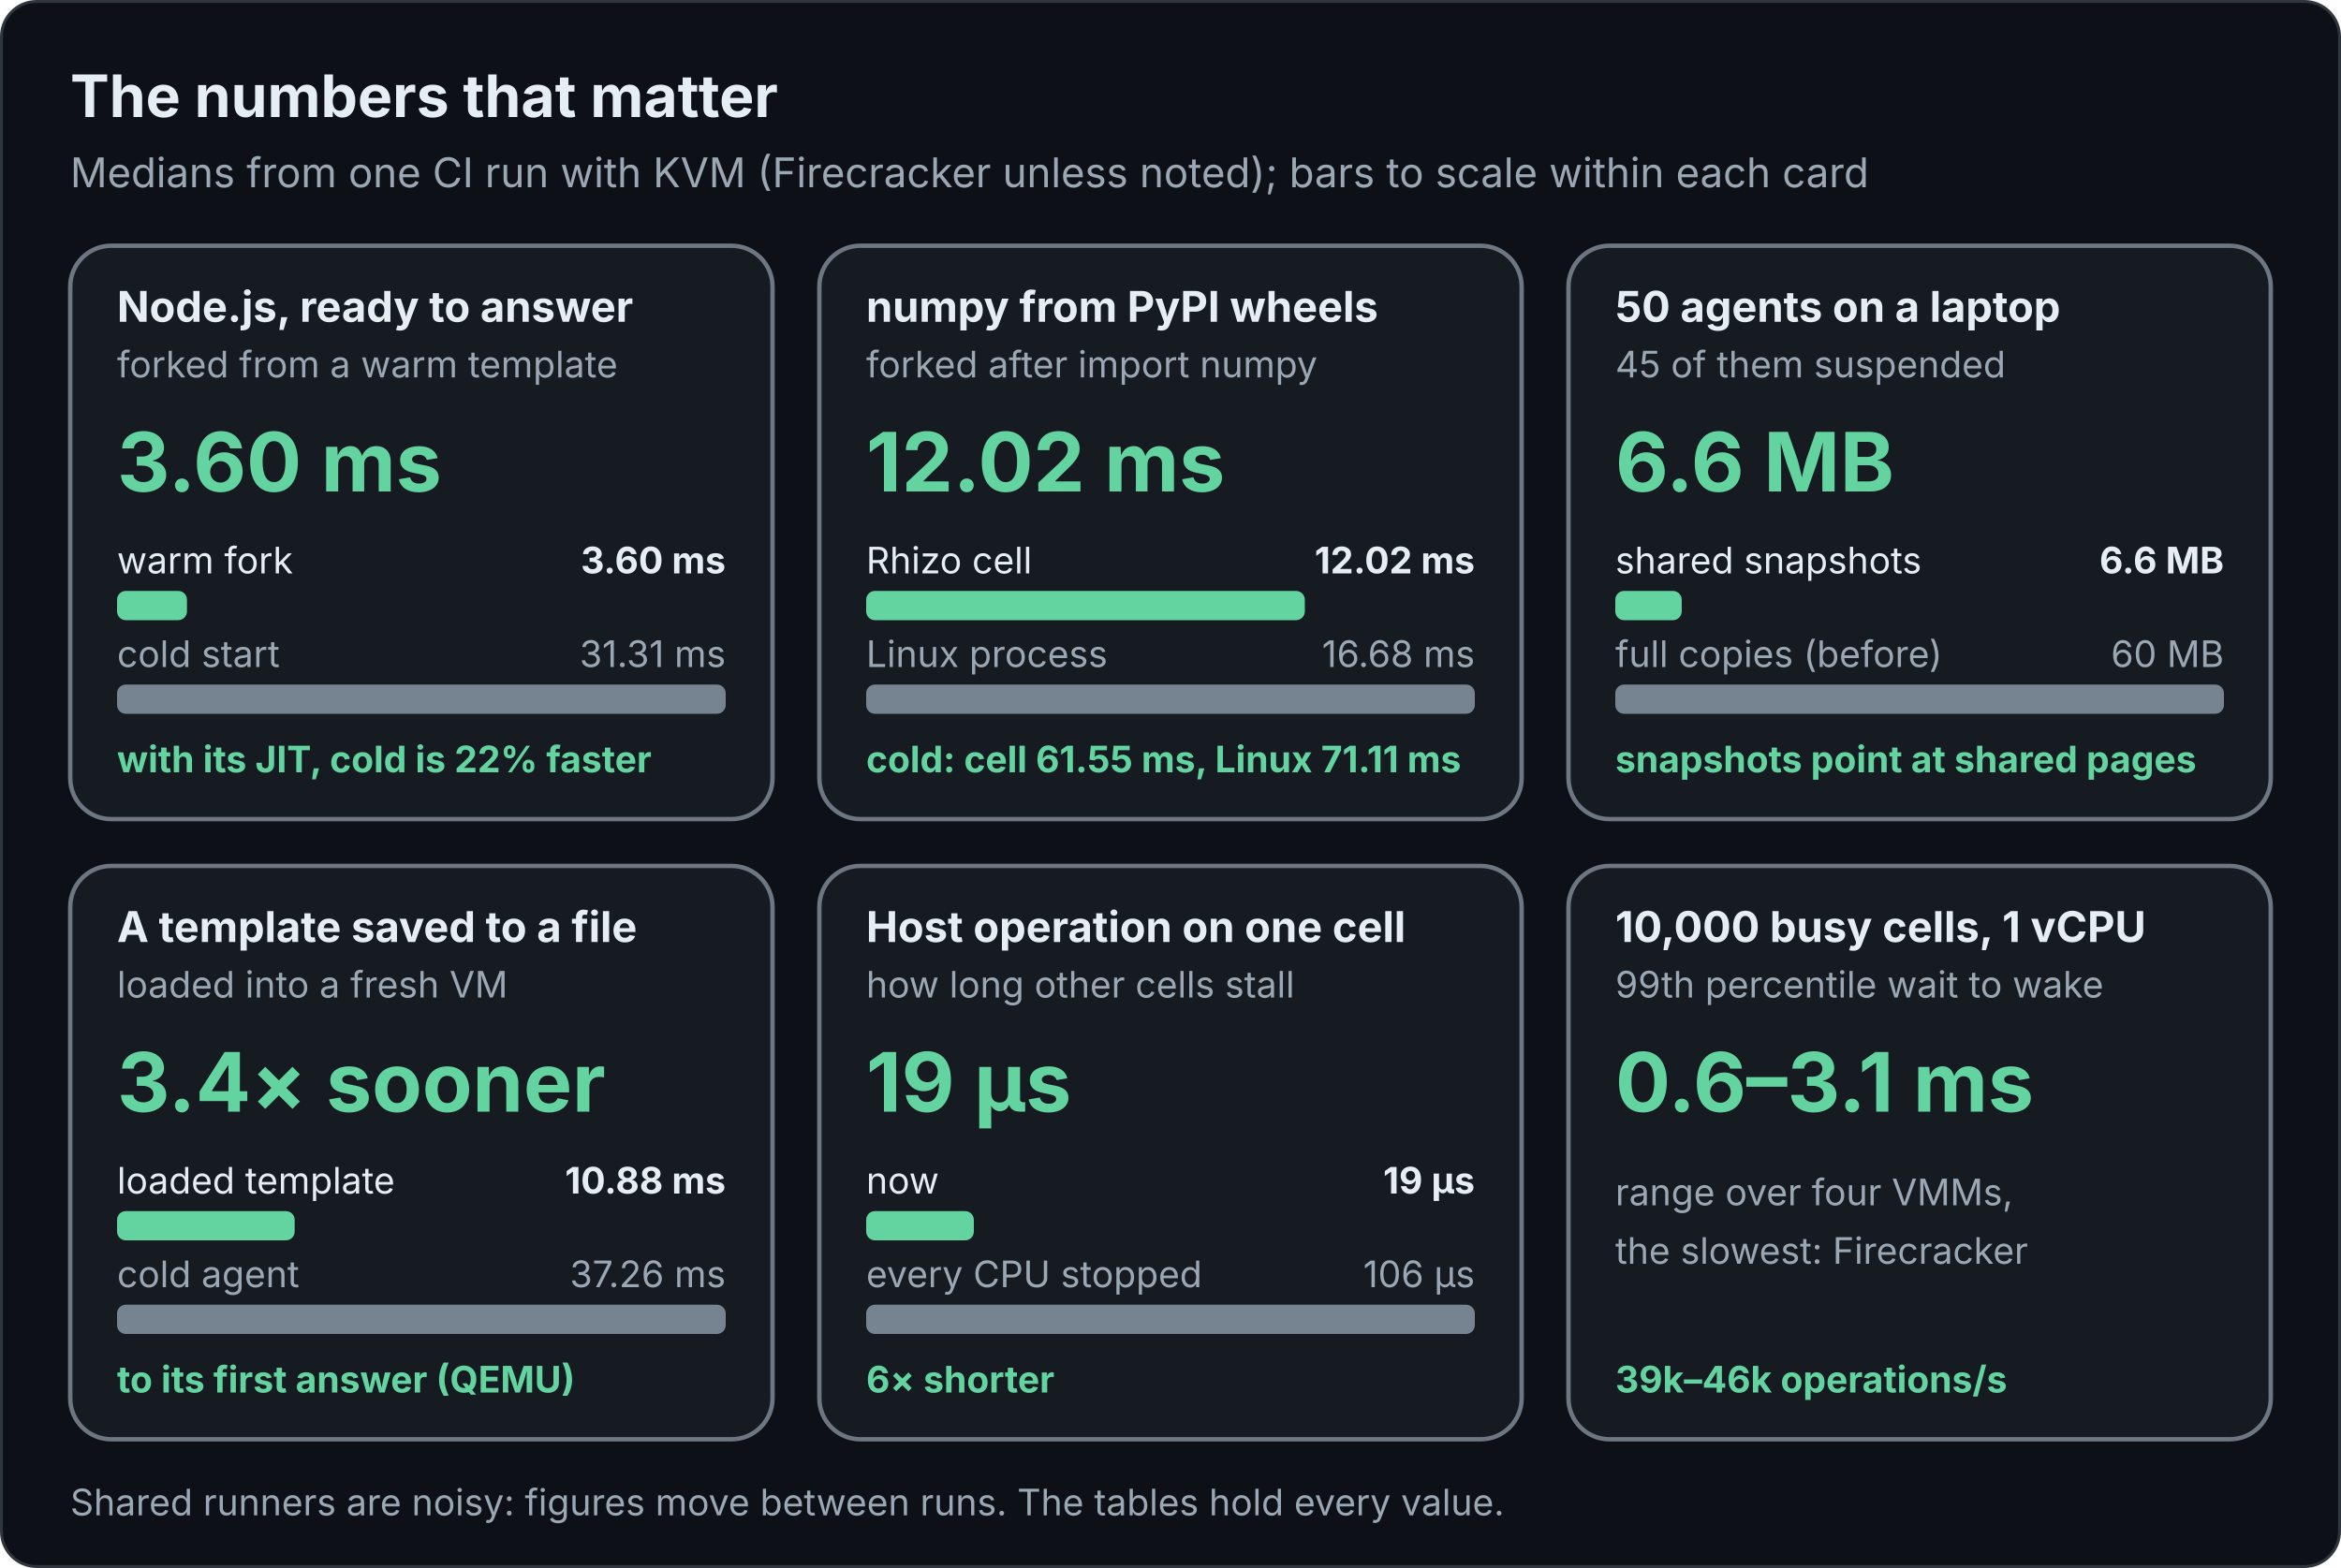
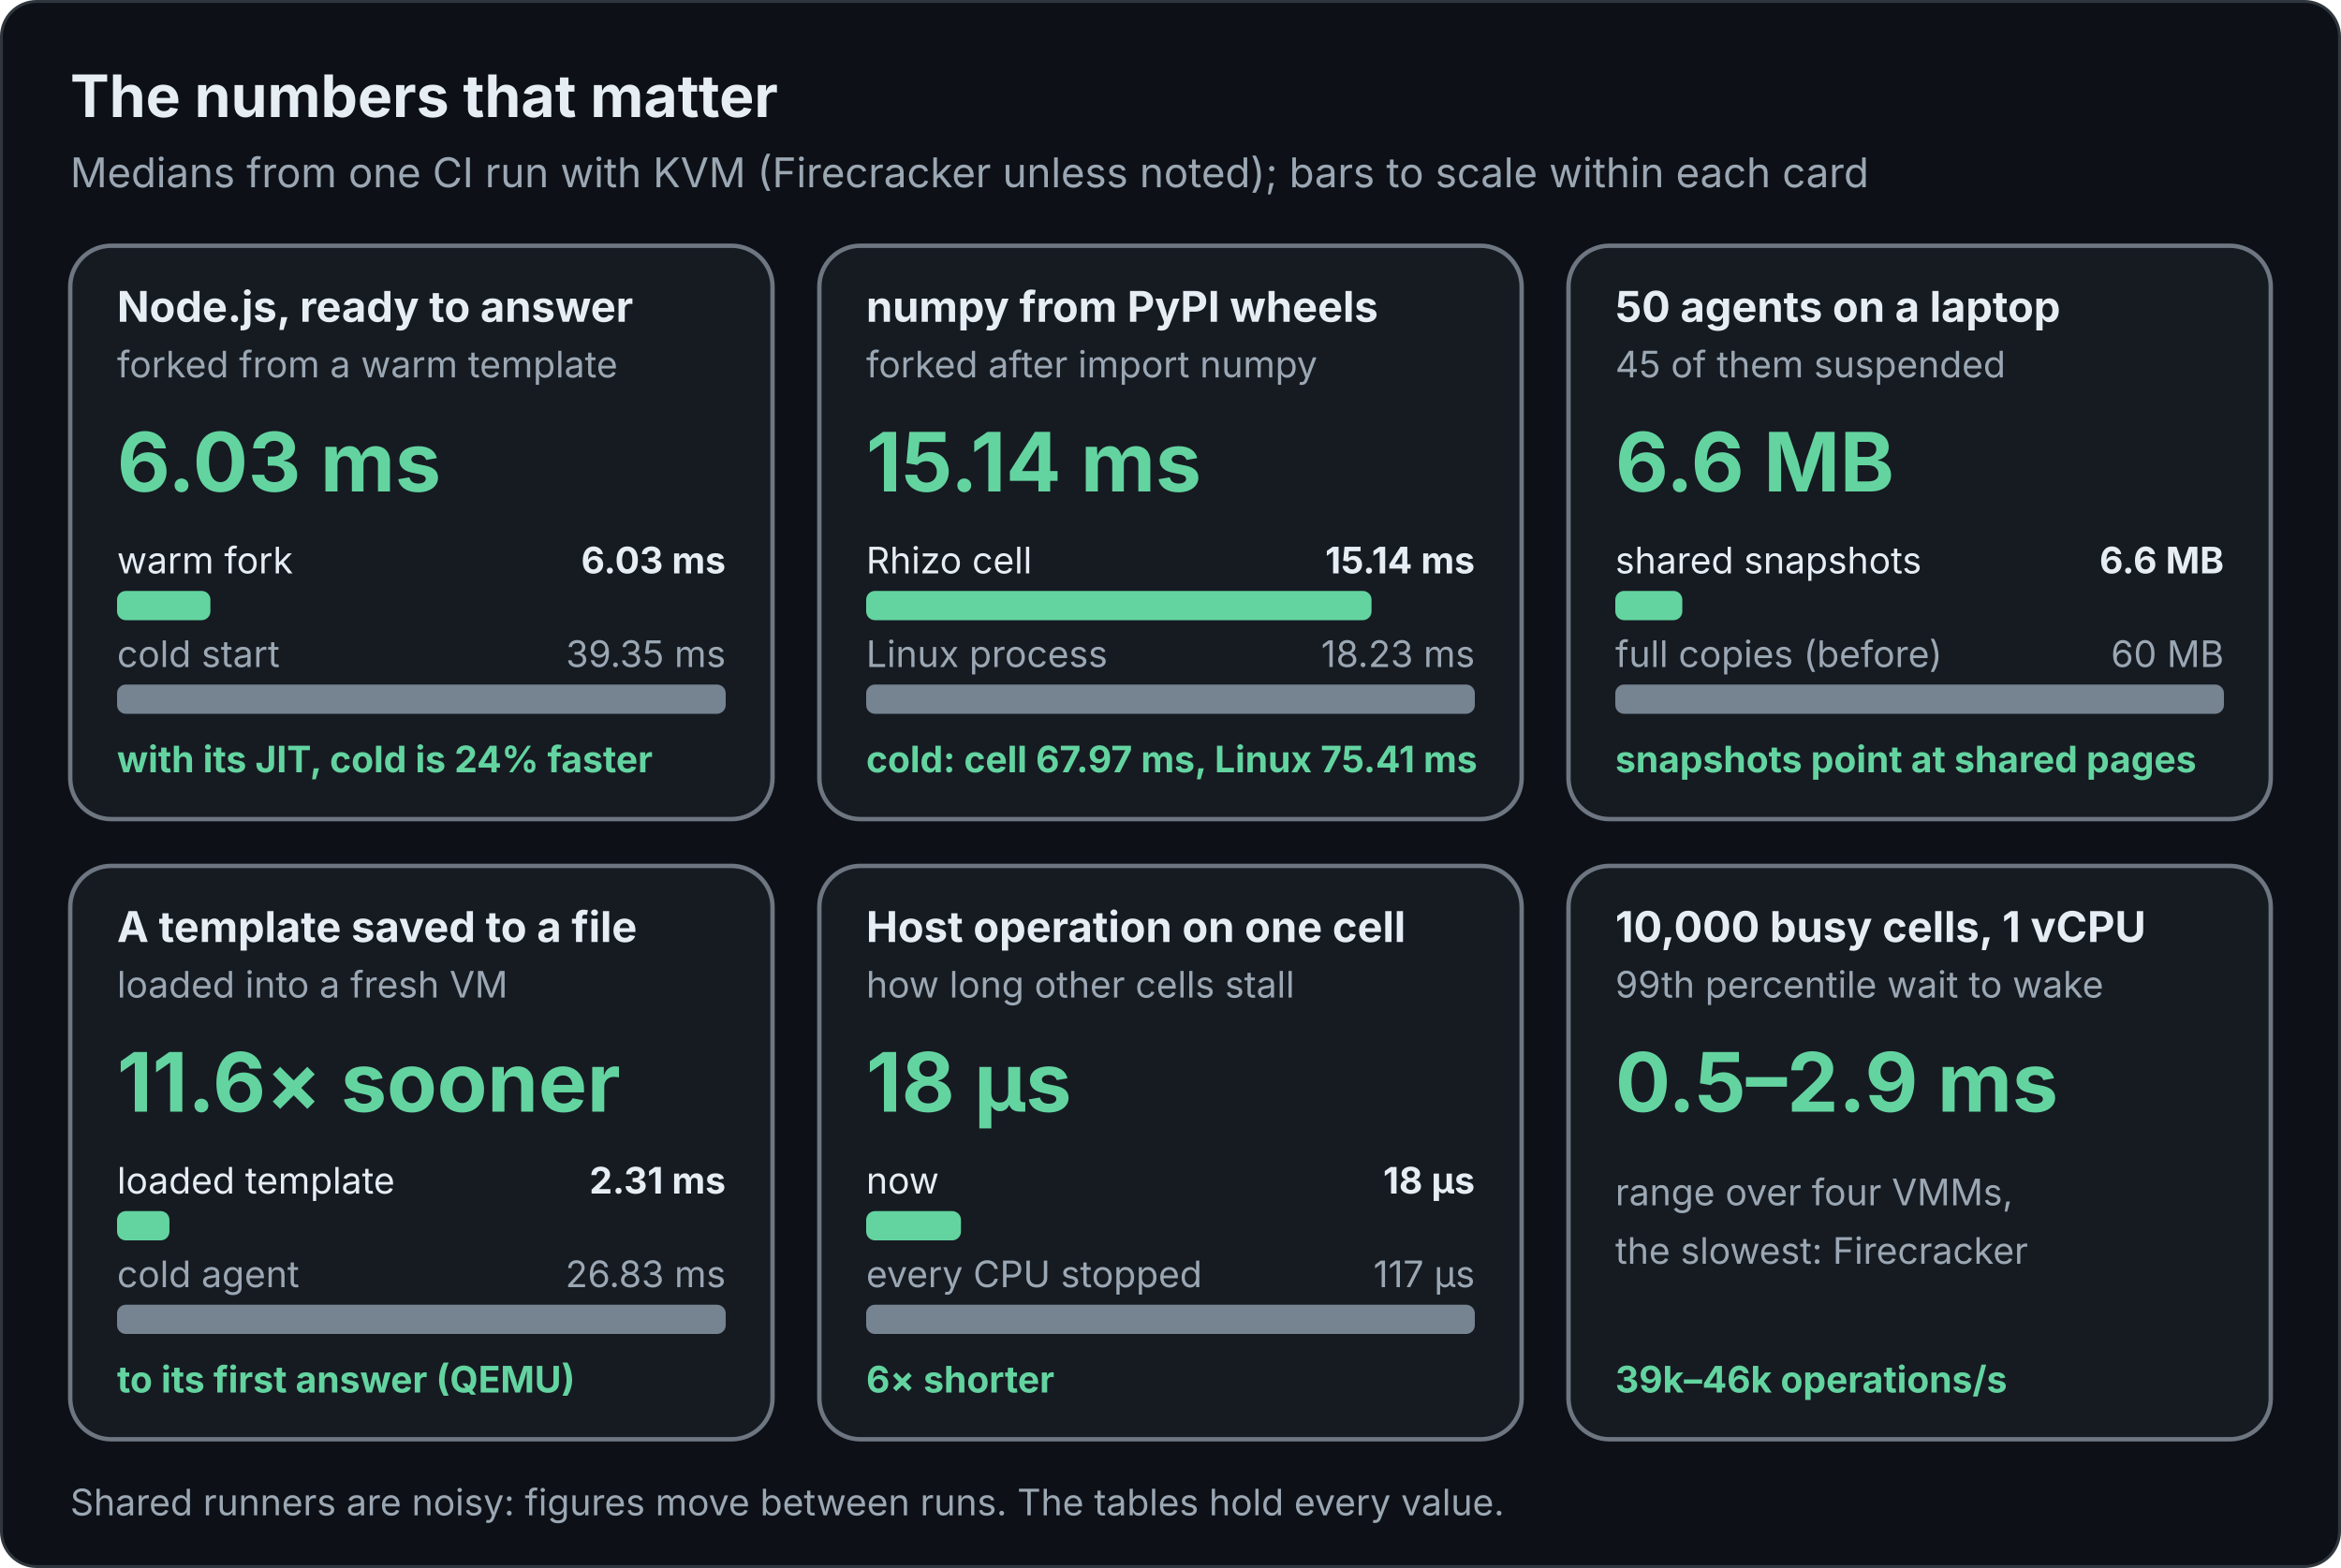
<svg xmlns="http://www.w3.org/2000/svg" viewBox="0 0 800 536" width="800" height="536" role="img" font-family="Inter, -apple-system, Segoe UI, Helvetica, Arial, sans-serif">
  <defs>
    <marker id="a" viewBox="0 0 10 10" refX="10" refY="5" markerWidth="7" markerHeight="7" orient="auto">
      <path d="M0 0L10 5L0 10z" fill="#8b98a5" />
    </marker>
    <marker id="g" viewBox="0 0 10 10" refX="10" refY="5" markerWidth="7" markerHeight="7" orient="auto">
      <path d="M0 0L10 5L0 10z" fill="#63d4a0" />
    </marker>
    <marker id="b" viewBox="0 0 10 10" refX="10" refY="5" markerWidth="7" markerHeight="7" orient="auto">
      <path d="M0 0L10 5L0 10z" fill="#79b8ff" />
    </marker>
    <marker id="o" viewBox="0 0 10 10" refX="10" refY="5" markerWidth="7" markerHeight="7" orient="auto">
      <path d="M0 0L10 5L0 10z" fill="#f2c14e" />
    </marker>
    <marker id="r" viewBox="0 0 10 10" refX="10" refY="5" markerWidth="7" markerHeight="7" orient="auto">
      <path d="M0 0L10 5L0 10z" fill="#ff8a80" />
    </marker>
    <marker id="c" viewBox="0 0 10 10" refX="10" refY="5" markerWidth="7" markerHeight="7" orient="auto">
      <path d="M0 0L10 5L0 10z" fill="#63d4a0" />
    </marker>
  </defs>
  <rect class="bg" x="0.5" y="0.5" width="799" height="535" rx="12" fill="#0d1117" stroke="#30363d" />
  <text x="24" y="40" font-size="20" fill="#e6edf3" font-weight="700">The numbers that matter</text>
  <text x="24" y="64" font-size="14" fill="#9ba7b3">Medians from one CI run with KVM (Firecracker unless noted); bars to scale within each card</text>
  <rect x="24" y="84" width="240" height="196" rx="14" fill="#161b22" stroke="#6e7681" stroke-width="1.5" />
  <text x="40" y="110" font-size="14.5" fill="#e6edf3" font-weight="700">Node.js, ready to answer</text>
  <text x="40" y="129" font-size="12.5" fill="#9ba7b3">forked from a warm template</text>
-   <text x="40" y="168" font-size="28" fill="#63d4a0" font-weight="700">3.60 ms</text>
+   <text x="40" y="168" font-size="28" fill="#63d4a0" font-weight="700">6.03 ms</text>
  <text x="40" y="196" font-size="12.5" fill="#e6edf3">warm fork</text>
-   <text x="248" y="196" font-size="12.5" fill="#e6edf3" font-weight="700" text-anchor="end">3.60 ms</text>
-   <rect x="40" y="202" width="23.9" height="10" rx="3" fill="#63d4a0" stroke="#63d4a0" stroke-width="0" />
+   <text x="248" y="196" font-size="12.5" fill="#e6edf3" font-weight="700" text-anchor="end">6.03 ms</text>
+   <rect x="40" y="202" width="31.9" height="10" rx="3" fill="#63d4a0" stroke="#63d4a0" stroke-width="0" />
  <text x="40" y="228" font-size="12.5" fill="#9ba7b3">cold start</text>
-   <text x="248" y="228" font-size="12.5" fill="#9ba7b3" text-anchor="end">31.31 ms</text>
+   <text x="248" y="228" font-size="12.5" fill="#9ba7b3" text-anchor="end">39.35 ms</text>
  <rect x="40" y="234" width="208.0" height="10" rx="3" fill="#768390" stroke="#768390" stroke-width="0" />
-   <text x="40" y="264" font-size="12.5" fill="#63d4a0" font-weight="700">with its JIT, cold is 22% faster</text>
+   <text x="40" y="264" font-size="12.5" fill="#63d4a0" font-weight="700">with its JIT, cold is 24% faster</text>
  <rect x="280" y="84" width="240" height="196" rx="14" fill="#161b22" stroke="#6e7681" stroke-width="1.5" />
  <text x="296" y="110" font-size="14.5" fill="#e6edf3" font-weight="700">numpy from PyPI wheels</text>
  <text x="296" y="129" font-size="12.5" fill="#9ba7b3">forked after import numpy</text>
-   <text x="296" y="168" font-size="28" fill="#63d4a0" font-weight="700">12.02 ms</text>
+   <text x="296" y="168" font-size="28" fill="#63d4a0" font-weight="700">15.14 ms</text>
  <text x="296" y="196" font-size="12.5" fill="#e6edf3">Rhizo cell</text>
-   <text x="504" y="196" font-size="12.5" fill="#e6edf3" font-weight="700" text-anchor="end">12.02 ms</text>
-   <rect x="296" y="202" width="149.9" height="10" rx="3" fill="#63d4a0" stroke="#63d4a0" stroke-width="0" />
+   <text x="504" y="196" font-size="12.5" fill="#e6edf3" font-weight="700" text-anchor="end">15.14 ms</text>
+   <rect x="296" y="202" width="172.7" height="10" rx="3" fill="#63d4a0" stroke="#63d4a0" stroke-width="0" />
  <text x="296" y="228" font-size="12.5" fill="#9ba7b3">Linux process</text>
-   <text x="504" y="228" font-size="12.5" fill="#9ba7b3" text-anchor="end">16.68 ms</text>
+   <text x="504" y="228" font-size="12.5" fill="#9ba7b3" text-anchor="end">18.23 ms</text>
  <rect x="296" y="234" width="208.0" height="10" rx="3" fill="#768390" stroke="#768390" stroke-width="0" />
-   <text x="296" y="264" font-size="12.5" fill="#63d4a0" font-weight="700">cold: cell 61.55 ms, Linux 71.11 ms</text>
+   <text x="296" y="264" font-size="12.5" fill="#63d4a0" font-weight="700">cold: cell 67.97 ms, Linux 75.41 ms</text>
  <rect x="536" y="84" width="240" height="196" rx="14" fill="#161b22" stroke="#6e7681" stroke-width="1.5" />
  <text x="552" y="110" font-size="14.5" fill="#e6edf3" font-weight="700">50 agents on a laptop</text>
  <text x="552" y="129" font-size="12.5" fill="#9ba7b3">45 of them suspended</text>
  <text x="552" y="168" font-size="28" fill="#63d4a0" font-weight="700">6.6 MB</text>
  <text x="552" y="196" font-size="12.5" fill="#e6edf3">shared snapshots</text>
  <text x="760" y="196" font-size="12.5" fill="#e6edf3" font-weight="700" text-anchor="end">6.6 MB</text>
-   <rect x="552" y="202" width="22.7" height="10" rx="3" fill="#63d4a0" stroke="#63d4a0" stroke-width="0" />
+   <rect x="552" y="202" width="22.9" height="10" rx="3" fill="#63d4a0" stroke="#63d4a0" stroke-width="0" />
  <text x="552" y="228" font-size="12.5" fill="#9ba7b3">full copies (before)</text>
  <text x="760" y="228" font-size="12.5" fill="#9ba7b3" text-anchor="end">60 MB</text>
  <rect x="552" y="234" width="208.0" height="10" rx="3" fill="#768390" stroke="#768390" stroke-width="0" />
  <text x="552" y="264" font-size="12.5" fill="#63d4a0" font-weight="700">snapshots point at shared pages</text>
  <rect x="24" y="296" width="240" height="196" rx="14" fill="#161b22" stroke="#6e7681" stroke-width="1.5" />
  <text x="40" y="322" font-size="14.5" fill="#e6edf3" font-weight="700">A template saved to a file</text>
  <text x="40" y="341" font-size="12.5" fill="#9ba7b3">loaded into a fresh VM</text>
-   <text x="40" y="380" font-size="28" fill="#63d4a0" font-weight="700">3.4× sooner</text>
+   <text x="40" y="380" font-size="28" fill="#63d4a0" font-weight="700">11.6× sooner</text>
  <text x="40" y="408" font-size="12.5" fill="#e6edf3">loaded template</text>
-   <text x="248" y="408" font-size="12.5" fill="#e6edf3" font-weight="700" text-anchor="end">10.88 ms</text>
-   <rect x="40" y="414" width="60.7" height="10" rx="3" fill="#63d4a0" stroke="#63d4a0" stroke-width="0" />
+   <text x="248" y="408" font-size="12.5" fill="#e6edf3" font-weight="700" text-anchor="end">2.31 ms</text>
+   <rect x="40" y="414" width="17.9" height="10" rx="3" fill="#63d4a0" stroke="#63d4a0" stroke-width="0" />
  <text x="40" y="440" font-size="12.5" fill="#9ba7b3">cold agent</text>
-   <text x="248" y="440" font-size="12.5" fill="#9ba7b3" text-anchor="end">37.26 ms</text>
+   <text x="248" y="440" font-size="12.5" fill="#9ba7b3" text-anchor="end">26.83 ms</text>
  <rect x="40" y="446" width="208.0" height="10" rx="3" fill="#768390" stroke="#768390" stroke-width="0" />
  <text x="40" y="476" font-size="12.5" fill="#63d4a0" font-weight="700">to its first answer (QEMU)</text>
  <rect x="280" y="296" width="240" height="196" rx="14" fill="#161b22" stroke="#6e7681" stroke-width="1.5" />
  <text x="296" y="322" font-size="14.5" fill="#e6edf3" font-weight="700">Host operation on one cell</text>
  <text x="296" y="341" font-size="12.5" fill="#9ba7b3">how long other cells stall</text>
-   <text x="296" y="380" font-size="28" fill="#63d4a0" font-weight="700">19 µs</text>
+   <text x="296" y="380" font-size="28" fill="#63d4a0" font-weight="700">18 µs</text>
  <text x="296" y="408" font-size="12.5" fill="#e6edf3">now</text>
-   <text x="504" y="408" font-size="12.5" fill="#e6edf3" font-weight="700" text-anchor="end">19 µs</text>
-   <rect x="296" y="414" width="36.8" height="10" rx="3" fill="#63d4a0" stroke="#63d4a0" stroke-width="0" />
+   <text x="504" y="408" font-size="12.5" fill="#e6edf3" font-weight="700" text-anchor="end">18 µs</text>
+   <rect x="296" y="414" width="32.4" height="10" rx="3" fill="#63d4a0" stroke="#63d4a0" stroke-width="0" />
  <text x="296" y="440" font-size="12.5" fill="#9ba7b3">every CPU stopped</text>
-   <text x="504" y="440" font-size="12.5" fill="#9ba7b3" text-anchor="end">106 µs</text>
+   <text x="504" y="440" font-size="12.5" fill="#9ba7b3" text-anchor="end">117 µs</text>
  <rect x="296" y="446" width="208.0" height="10" rx="3" fill="#768390" stroke="#768390" stroke-width="0" />
  <text x="296" y="476" font-size="12.5" fill="#63d4a0" font-weight="700">6× shorter</text>
  <rect x="536" y="296" width="240" height="196" rx="14" fill="#161b22" stroke="#6e7681" stroke-width="1.5" />
  <text x="552" y="322" font-size="14.5" fill="#e6edf3" font-weight="700">10,000 busy cells, 1 vCPU</text>
  <text x="552" y="341" font-size="12.5" fill="#9ba7b3">99th percentile wait to wake</text>
-   <text x="552" y="380" font-size="28" fill="#63d4a0" font-weight="700">0.6–3.1 ms</text>
+   <text x="552" y="380" font-size="28" fill="#63d4a0" font-weight="700">0.5–2.9 ms</text>
  <text x="552" y="412" font-size="12.5" fill="#9ba7b3">range over four VMMs,</text>
  <text x="552" y="432" font-size="12.5" fill="#9ba7b3">the slowest: Firecracker</text>
  <text x="552" y="476" font-size="12.5" fill="#63d4a0" font-weight="700">39k–46k operations/s</text>
  <text x="24" y="518" font-size="12.5" fill="#9ba7b3">Shared runners are noisy: figures move between runs. The tables hold every value.</text>
</svg>
